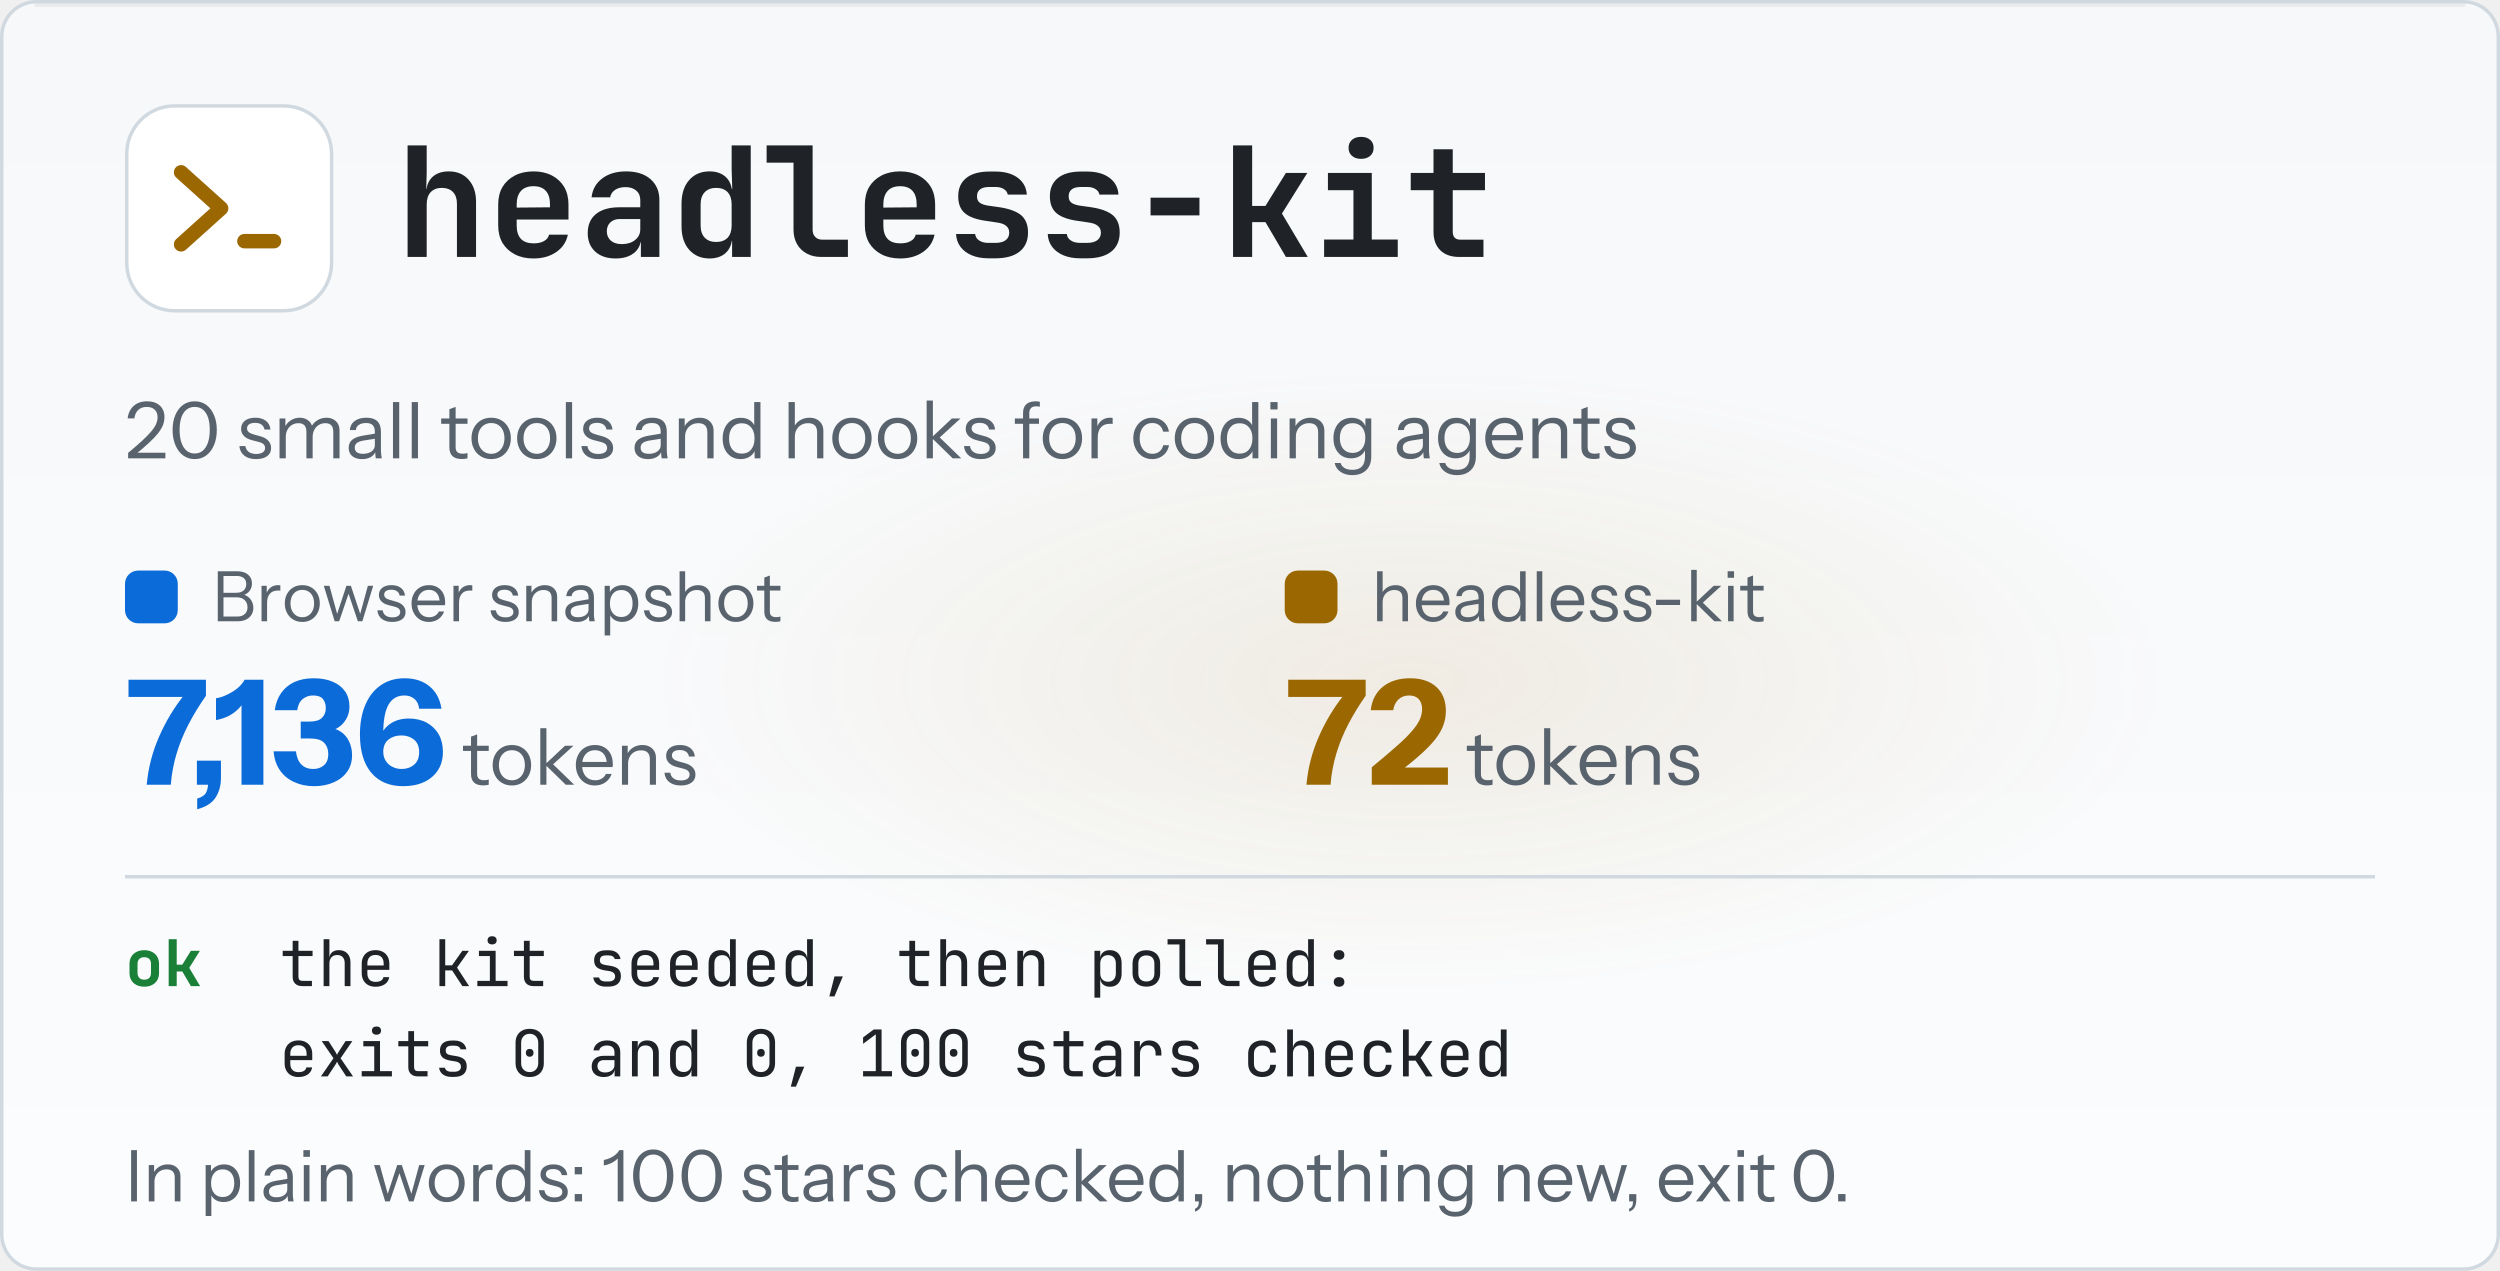
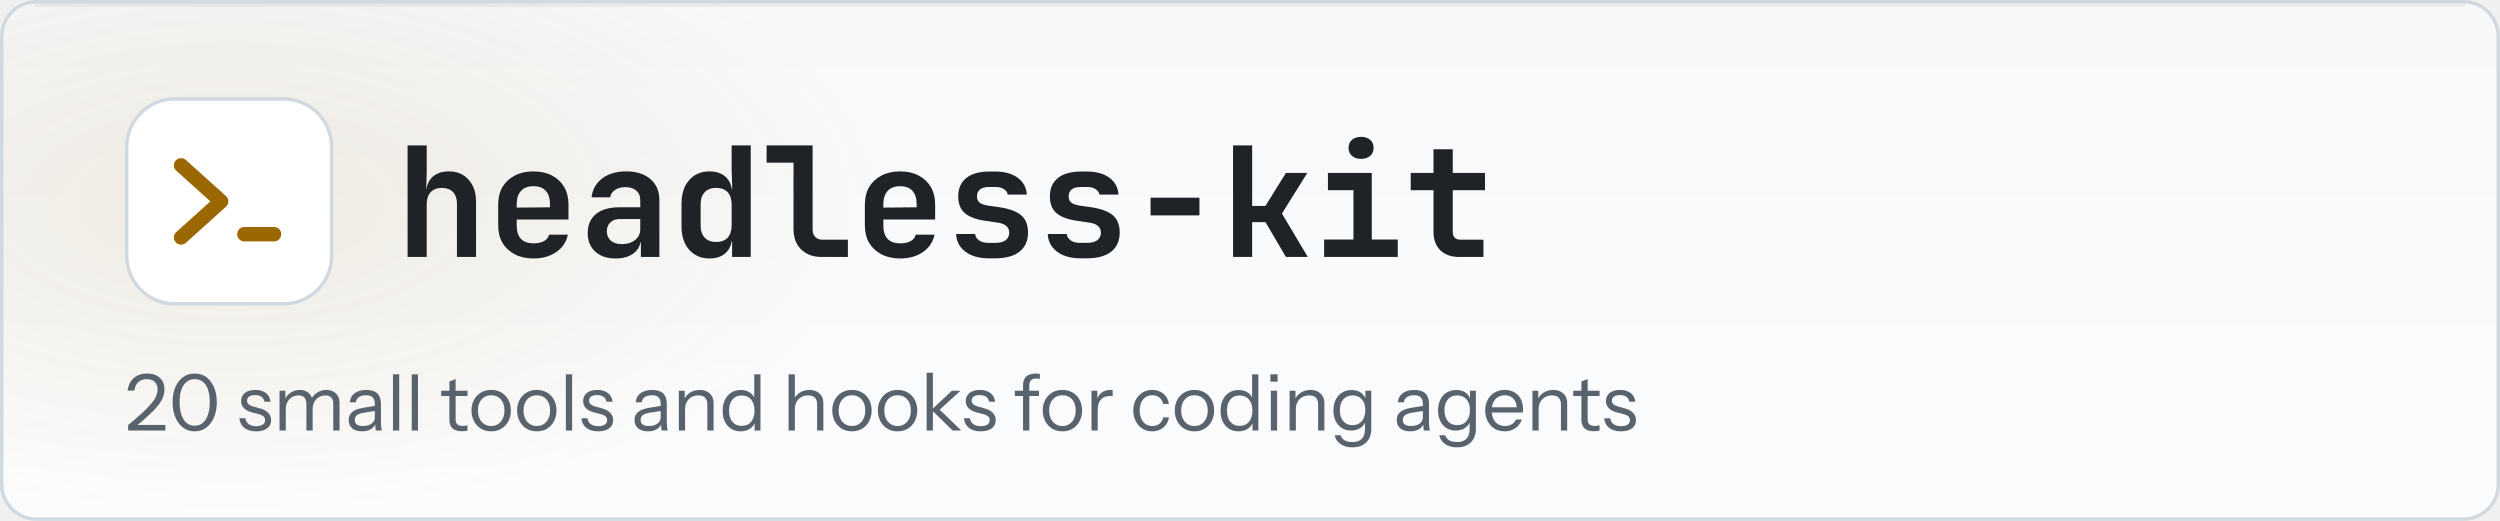
- <svg xmlns="http://www.w3.org/2000/svg" width="720" height="366" viewBox="0 0 720 366" role="img" aria-labelledby="t d">
+ <svg xmlns="http://www.w3.org/2000/svg" width="720" height="150" viewBox="0 0 720 150" role="img" aria-labelledby="t d">
  <style>
.pu{animation:pu 2.6s ease-in-out infinite alternate}@keyframes pu{from{opacity:.4}}.bl{animation:bl 1.3s steps(1) infinite}@keyframes bl{50%{opacity:0}}@media (prefers-reduced-motion: reduce){*{animation:none!important}}
</style>
  <defs>
    <path id="mb0" d="M77 0V730H202V550L199 445H233L199 416Q199 484 238 522Q278 560 347 560Q428 560 476 506Q525 452 525 361V0H400V348Q400 398 374 425Q348 452 301 452Q255 452 228 424Q202 396 202 344V0Z" />
    <path id="mb1" d="M301 -10Q231 -10 179 17Q127 44 98 92Q70 141 70 206V344Q70 409 98 458Q127 506 179 533Q231 560 301 560Q370 560 422 533Q473 506 502 458Q530 409 530 344V245H191V206Q191 148 219 118Q247 89 302 89Q344 89 370 104Q396 118 403 146H526Q512 75 450 32Q389 -10 301 -10ZM409 315V345Q409 402 382 432Q355 463 301 463Q247 463 219 432Q191 401 191 344V323L418 325Z" />
    <path id="mb2" d="M239 -10Q154 -10 105 35Q56 80 56 156Q56 237 110 281Q164 325 263 325H400V372Q400 412 374 434Q348 457 303 457Q262 457 235 439Q208 421 203 390H81Q90 468 151 514Q212 560 307 560Q408 560 466 510Q525 459 525 373V0H404V96H384L404 123Q404 62 359 26Q314 -10 239 -10ZM280 84Q333 84 366 111Q400 138 400 181V248H265Q227 248 204 226Q181 204 181 168Q181 129 208 106Q234 84 280 84Z" />
    <path id="mb3" d="M253 -10Q171 -10 120 47Q70 104 70 200V349Q70 446 120 503Q170 560 253 560Q321 560 361 522Q401 483 401 416L373 445H402L398 576V730H523V0H401V105H373L401 134Q401 67 361 28Q321 -10 253 -10ZM297 98Q345 98 372 126Q398 155 398 206V344Q398 395 372 424Q345 452 297 452Q249 452 222 424Q195 396 195 344V206Q195 154 222 126Q249 98 297 98Z" />
    <path id="mb4" d="M384 0Q330 0 290 22Q249 44 226 84Q203 125 203 178V617H27V730H328V178Q328 148 346 130Q363 113 393 113H559V0Z" />
    <path id="mb5" d="M279 -9Q216 -9 169 11Q122 31 96 66Q69 102 67 150H192Q194 124 218 108Q241 92 279 92H323Q369 92 392 110Q415 128 415 159Q415 188 394 204Q374 221 331 226L263 236Q169 249 125 286Q81 323 81 397Q81 474 133 516Q185 559 286 559H324Q416 559 471 518Q526 477 530 408H405Q402 430 380 444Q359 458 324 458H286Q243 458 224 442Q204 427 204 397Q204 369 221 356Q238 342 276 336L347 326Q445 312 492 274Q538 235 538 160Q538 80 484 36Q429 -9 323 -9Z" />
    <path id="mb6" d="M140 272V388H460V272Z" />
    <path id="mb7" d="M80 0V730H205V334H292L426 550H566L400 284L569 0H426L292 228H205V0Z" />
    <path id="mb8" d="M76 0V114H268V437H101V550H388V114H558V0ZM318 642Q280 642 258 662Q236 681 236 714Q236 747 258 766Q280 786 318 786Q356 786 378 766Q400 747 400 714Q400 681 378 662Q356 642 318 642Z" />
    <path id="mb9" d="M360 0Q281 0 236 44Q192 88 192 165V437H43V550H192V705H318V550H529V437H318V165Q318 113 369 113H519V0Z" />
    <path id="ss10" d="M40 0V70Q148 159 220 226Q293 293 336 345Q380 397 398 440Q417 484 417 526Q417 588 380 623Q343 658 278 658Q211 658 170 620Q129 582 120 511H34Q44 609 110 670Q175 730 284 730Q385 730 445 676Q505 622 505 528Q505 477 486 426Q466 375 422 319Q377 263 304 196Q232 128 125 43L106 72H517V0Z" />
    <path id="ss11" d="M333 -10Q248 -10 184 38Q121 85 86 170Q50 254 50 363Q50 472 85 554Q120 637 184 684Q248 730 333 730Q418 730 482 684Q545 637 580 554Q616 472 616 363Q616 253 580 169Q545 85 482 38Q418 -10 333 -10ZM333 62Q394 62 437 98Q480 135 503 202Q526 270 526 364Q526 457 504 523Q481 589 438 624Q395 658 333 658Q271 658 228 623Q185 588 162 522Q140 457 140 364Q140 270 163 202Q186 134 229 98Q272 62 333 62Z" />
    <path id="ss12" d="M253 -10Q159 -10 103 34Q47 77 39 157H116Q123 108 159 82Q195 56 255 56Q308 56 338 76Q368 96 368 133Q368 159 351 178Q334 198 283 211L201 232Q131 250 96 288Q61 325 61 377Q61 443 110 482Q159 520 243 520Q326 520 378 480Q430 440 437 369H360Q353 410 322 432Q291 454 240 454Q191 454 164 436Q137 417 137 383Q137 357 156 338Q176 319 222 306L302 284Q373 265 409 226Q445 187 445 132Q445 65 394 28Q343 -10 253 -10Z" />
    <path id="ss13" d="M80 0V510H155V390H160V0ZM424 0V338Q424 396 398 423Q372 450 323 450Q277 450 240 428Q203 406 182 367Q160 328 160 276L147 397Q173 454 225 487Q277 520 338 520Q412 520 458 476Q504 433 504 359V0ZM768 0V338Q768 396 742 423Q716 450 667 450Q621 450 584 428Q547 406 526 367Q504 328 504 276L484 397Q510 454 564 487Q618 520 680 520Q754 520 801 476Q848 433 848 359V0Z" />
    <path id="ss14" d="M393 0Q389 17 388 39Q386 61 386 95H381V339Q381 397 354 424Q328 452 269 452Q211 452 176 428Q142 405 138 362H61Q66 436 123 478Q180 520 272 520Q367 520 413 475Q459 430 459 340V95Q459 73 462 50Q465 26 470 0ZM218 -10Q139 -10 92 28Q46 67 46 134Q46 201 92 238Q138 275 226 290L404 320V254L238 228Q182 219 153 198Q124 177 124 137Q124 98 150 78Q177 58 229 58Q296 58 338 88Q381 119 381 168L394 97Q378 46 332 18Q285 -10 218 -10Z" />
    <path id="ss15" d="M80 0V720H160V0Z" />
    <path id="ss16" d="M284 -9Q199 -9 160 30Q122 68 122 141V629L202 659V142Q202 99 224 79Q246 59 296 59Q316 59 330 62Q345 64 354 68V0Q344 -4 326 -6Q307 -9 284 -9ZM17 442V510H354V442Z" />
    <path id="ss17" d="M292 -10Q217 -10 160 25Q103 60 72 120Q40 181 40 257Q40 334 72 393Q104 452 160 486Q217 520 292 520Q368 520 424 486Q481 452 512 393Q544 334 544 257Q544 181 512 120Q481 60 424 25Q368 -10 292 -10ZM292 58Q344 58 382 84Q420 109 441 154Q462 199 462 258Q462 346 416 399Q369 452 292 452Q216 452 169 399Q122 346 122 258Q122 199 143 154Q164 109 202 84Q241 58 292 58Z" />
    <path id="ss18" d="M80 0V510H155V390H160V0ZM445 0V334Q445 392 416 421Q387 450 330 450Q280 450 242 428Q203 406 182 367Q160 328 160 276L147 397Q173 454 226 487Q280 520 348 520Q428 520 476 474Q525 429 525 355V0Z" />
    <path id="ss19" d="M451 0V119L461 116Q442 58 392 24Q341 -10 271 -10Q202 -10 150 23Q99 56 70 115Q42 174 42 253Q42 333 71 393Q100 453 152 486Q204 519 274 519Q346 519 395 484Q444 449 462 385L446 383V720H526V0ZM286 60Q363 60 406 112Q450 165 450 256Q450 345 406 397Q362 449 286 449Q210 449 167 397Q124 345 124 253Q124 163 167 112Q210 60 286 60Z" />
    <path id="ss20" d="M80 0V720H160V0ZM445 0V334Q445 392 416 421Q387 450 330 450Q280 450 242 428Q203 406 182 367Q160 328 160 276L147 397Q173 454 226 487Q280 520 348 520Q428 520 476 474Q525 429 525 355V0Z" />
    <path id="ss21" d="M80 0V740H160V0ZM413 0 142 265 403 510H513L220 242L225 289L523 0Z" />
    <path id="ss22" d="M122 0V582Q122 652 162 691Q203 730 286 730Q306 730 318 728Q329 726 337 723V660Q330 662 318 664Q305 666 291 666Q245 666 224 643Q202 620 202 578V0ZM17 442V510H326V442Z" />
    <path id="ss23" d="M80 0V510H155V380H160V0ZM160 266 147 387Q165 452 211 486Q257 520 317 520Q342 520 351 516V439Q346 441 337 442Q328 442 315 442Q239 442 200 396Q160 351 160 266Z" />
    <path id="ss24" d="M282 -10Q212 -10 158 24Q103 59 72 120Q40 180 40 257Q40 334 72 393Q103 452 158 486Q212 520 281 520Q338 520 384 498Q429 476 458 436Q488 395 496 341H422Q412 390 376 421Q340 452 283 452Q234 452 198 428Q162 404 142 360Q122 316 122 257Q122 198 142 153Q162 108 198 83Q235 58 284 58Q339 58 376 88Q413 119 423 168H497Q488 115 458 74Q427 34 382 12Q337 -10 282 -10Z" />
    <path id="ss25" d="M80 0V510H160V0ZM74 626V720H166V626Z" />
    <path id="ss26" d="M283 -215Q192 -215 132 -172Q71 -130 58 -60H134Q145 -100 184 -124Q222 -147 288 -147Q366 -147 406 -104Q446 -62 446 20V129L456 127Q439 69 388 34Q337 0 267 0Q200 0 149 32Q98 65 70 123Q42 181 42 258Q42 336 71 395Q100 454 152 486Q205 519 275 519Q347 519 396 484Q444 449 460 384L451 383V510H526V20Q526 -89 461 -152Q396 -215 283 -215ZM287 69Q362 69 406 121Q450 173 450 262Q450 349 406 400Q362 450 287 450Q211 450 168 399Q124 348 124 259Q124 172 168 120Q212 69 287 69Z" />
    <path id="ss27" d="M289 -10Q216 -10 160 24Q104 59 72 119Q40 179 40 257Q40 335 72 394Q103 454 160 487Q217 520 291 520Q362 520 414 489Q467 458 496 402Q524 346 524 270Q524 260 524 251Q523 242 521 231H100V298H472L446 261Q446 353 406 402Q365 452 291 452Q215 452 168 400Q122 347 122 258Q122 167 168 112Q215 58 293 58Q342 58 379 80Q416 101 433 141H509Q484 71 426 30Q367 -10 289 -10Z" />
-     <path id="sb28" d="M149 0Q164 171 234 330Q303 488 410 621V602H24V720H555V610Q487 513 436 415Q385 317 354 214Q323 112 314 0Z" />
-     <path id="sb29" d="M62 -168V-95Q109 -81 123 -54Q137 -27 137 16L198 0H60V165H225V48Q225 -31 188 -88Q151 -145 62 -168Z" />
-     <path id="sb30" d="M185 0V588L202 573Q187 542 159 516Q131 489 94 470Q56 452 10 443V593Q47 598 87 618Q127 637 160 664Q192 692 206 720H335V0Z" />
-     <path id="sb31" d="M298 -10Q222 -10 162 18Q101 45 64 98Q26 152 20 229H173Q181 167 211 138Q241 108 292 108Q336 108 366 134Q395 160 395 210Q395 258 366 288Q338 317 270 317H206V433H267Q326 433 352 459Q378 485 378 525Q378 563 358 588Q338 612 290 612Q249 612 219 587Q189 562 182 511H28Q37 579 71 628Q105 677 162 704Q219 730 295 730Q371 730 426 706Q480 683 510 640Q540 597 540 537Q540 487 517 449Q494 411 460 390Q425 369 390 369L389 390Q442 390 480 364Q518 339 538 296Q558 254 558 202Q558 137 524 89Q490 41 431 16Q372 -10 298 -10Z" />
-     <path id="sb32" d="M327 -10Q185 -10 108 82Q30 175 30 344Q30 463 68 550Q105 636 174 683Q243 730 336 730Q441 730 508 674Q574 619 589 521H436Q431 565 404 588Q376 612 335 612Q262 612 226 549Q190 486 190 354V289L159 298Q170 346 198 381Q226 416 268 435Q311 454 364 454Q434 454 487 426Q540 397 570 346Q599 294 599 225Q599 154 566 101Q532 48 471 19Q410 -10 327 -10ZM316 108Q367 108 402 138Q436 167 436 224Q436 281 400 310Q365 338 314 338Q262 338 226 310Q190 281 190 226Q190 189 208 162Q225 136 254 122Q282 108 316 108Z" />
-     <path id="ss33" d="M140 0V68H370Q436 68 475 104Q514 140 514 201Q514 266 473 305Q432 344 363 344H140V410H352Q420 410 458 443Q496 476 496 536Q496 592 460 622Q425 652 357 652H140V720H364Q463 720 520 673Q578 626 578 545Q578 494 555 454Q532 414 492 392Q452 369 400 369L405 390Q460 390 504 364Q547 338 572 294Q598 249 598 192Q598 135 570 92Q543 48 493 24Q443 0 377 0ZM86 0V720H168V0Z" />
-     <path id="ss34" d="M184 0 28 510H109L229 73H209L353 510H418L563 73H543L662 510H739L583 0H518L374 427H395L249 0Z" />
-     <path id="ss35" d="M332 -9Q260 -9 211 26Q162 61 144 125L160 127V-205H80V510H155V391L144 394Q163 453 216 486Q269 520 339 520Q407 520 458 487Q508 454 536 395Q564 336 564 257Q564 177 535 117Q506 57 454 24Q402 -9 332 -9ZM320 61Q396 61 439 114Q482 166 482 257Q482 347 439 398Q396 450 320 450Q244 450 200 398Q156 345 156 254Q156 165 200 113Q244 61 320 61Z" />
-     <path id="sb36" d="M25 0V120Q124 201 190 260Q257 318 296 363Q336 408 353 445Q370 482 370 519Q370 563 346 588Q323 612 281 612Q237 612 208 585Q179 558 172 511H18Q29 613 101 672Q173 730 287 730Q403 730 468 670Q533 611 533 505Q533 455 516 409Q500 363 462 314Q424 265 358 206Q293 148 195 73L158 118H547V0Z" />
-     <path id="ss37" d="M80 234V310H426V234Z" />
-     <path id="mb38" d="M300 -9Q230 -9 178 18Q127 44 98 92Q70 141 70 207V343Q70 409 98 458Q127 506 178 532Q230 559 300 559Q371 559 422 532Q473 506 502 458Q530 409 530 344V207Q530 141 502 92Q473 44 422 18Q371 -9 300 -9ZM300 100Q350 100 378 128Q405 155 405 207V343Q405 396 378 423Q350 450 300 450Q251 450 223 423Q195 396 195 343V207Q195 155 223 128Q251 100 300 100Z" />
-     <path id="mo39" d="M360 0Q289 0 250 38Q210 76 210 145V468H55V550H210V705H300V550H520V468H300V145Q300 82 360 82H510V0Z" />
-     <path id="mo40" d="M92 0V730H182V550V445H201L182 424Q182 489 221 524Q260 560 329 560Q412 560 461 509Q510 458 510 370V0H420V360Q420 419 388 452Q357 484 303 484Q247 484 214 449Q182 414 182 350V0Z" />
-     <path id="mo41" d="M300 -10Q235 -10 186 16Q138 42 112 90Q85 137 85 200V350Q85 414 112 461Q138 508 186 534Q235 560 300 560Q365 560 414 534Q462 508 488 461Q515 414 515 350V253H173V200Q173 135 206 100Q239 66 300 66Q352 66 384 84Q416 103 423 140H513Q504 71 446 30Q387 -10 300 -10ZM427 313V350Q427 415 394 450Q362 485 300 485Q239 485 206 450Q173 415 173 350V321H434Z" />
-     <path id="mo42" d="M95 0V730H185V323H291L451 550H554L369 288L557 0H452L292 245H185V0Z" />
-     <path id="mo43" d="M85 0V82H280V468H110V550H370V82H555V0ZM315 649Q282 649 263 666Q244 683 244 712Q244 742 263 760Q282 777 315 777Q348 777 367 760Q386 742 386 712Q386 683 367 666Q348 649 315 649Z" />
-     <path id="mo44" d="M283 -8Q227 -8 186 10Q144 27 120 59Q95 91 90 135H180Q186 106 212 89Q239 72 283 72H325Q378 72 404 94Q430 115 430 151Q430 186 406 206Q383 227 337 234L263 246Q182 260 142 296Q103 333 103 403Q103 477 150 518Q197 558 291 558H329Q408 558 456 521Q504 484 514 421H424Q418 447 394 462Q370 478 329 478H291Q240 478 216 459Q193 440 193 402Q193 368 213 352Q233 336 276 329L350 317Q439 303 480 265Q520 227 520 155Q520 79 472 36Q423 -8 325 -8Z" />
-     <path id="mo45" d="M268 -10Q186 -10 136 45Q85 100 85 194V355Q85 450 135 505Q185 560 268 560Q336 560 377 523Q418 486 418 424L400 445H420L418 570V730H508V0H418V105H400L418 126Q418 63 377 26Q336 -10 268 -10ZM298 68Q354 68 386 103Q418 138 418 200V350Q418 412 386 447Q354 482 298 482Q241 482 208 448Q175 414 175 350V200Q175 136 208 102Q241 68 298 68Z" />
-     <path id="mo46" d="M165 -160 245 151H375L245 -160Z" />
-     <path id="mo47" d="M92 0V550H182V445H201L182 424Q182 489 221 524Q260 560 329 560Q412 560 461 509Q510 458 510 370V0H420V360Q420 419 388 450Q357 482 303 482Q247 482 214 448Q182 414 182 350V0Z" />
-     <path id="mo48" d="M92 -180V550H182V445H200L182 424Q182 487 224 524Q265 560 333 560Q416 560 466 506Q515 451 515 356V195Q515 132 492 86Q470 40 430 15Q389 -10 333 -10Q266 -10 224 27Q182 64 182 126L200 105H180L182 -20V-180ZM303 68Q360 68 392 102Q425 136 425 200V350Q425 414 392 448Q360 482 303 482Q248 482 215 447Q182 412 182 350V200Q182 138 215 103Q248 68 303 68Z" />
-     <path id="mo49" d="M300 -8Q234 -8 186 17Q138 42 112 90Q85 137 85 202V348Q85 414 112 461Q138 508 186 533Q234 558 300 558Q366 558 414 533Q462 508 488 461Q515 414 515 349V202Q515 137 488 90Q462 42 414 17Q366 -8 300 -8ZM300 72Q359 72 392 105Q425 138 425 202V348Q425 412 392 445Q359 478 300 478Q242 478 208 445Q175 412 175 348V202Q175 138 208 105Q242 72 300 72Z" />
-     <path id="mo50" d="M375 0Q327 0 291 19Q255 38 235 73Q215 108 215 155V648H30V730H305V155Q305 121 324 102Q343 82 375 82H550V0Z" />
-     <path id="mo51" d="M300 410Q263 410 240 430Q217 451 217 485Q217 519 240 540Q263 560 300 560Q338 560 360 540Q383 519 383 485Q383 451 360 430Q338 410 300 410ZM300 -10Q263 -10 240 10Q217 31 217 65Q217 99 240 120Q263 140 300 140Q338 140 360 120Q383 99 383 65Q383 31 360 10Q338 -10 300 -10Z" />
-     <path id="mo52" d="M50 0 245 283 62 550H168L277 380Q284 369 290 356Q297 343 301 335Q304 343 310 356Q317 369 324 380L434 550H539L356 282L550 0H444L326 180Q319 191 312 206Q306 220 301 229Q297 220 290 206Q282 191 274 180L155 0Z" />
-     <path id="mo53" d="M300 -10Q233 -10 184 16Q134 43 107 92Q80 140 80 205V525Q80 591 107 639Q134 687 184 714Q233 740 300 740Q368 740 417 714Q466 687 493 639Q520 591 520 525V205Q520 140 493 92Q466 43 416 16Q367 -10 300 -10ZM300 67Q360 67 396 106Q433 144 433 205V525Q433 586 396 624Q360 663 300 663Q240 663 204 624Q167 586 167 525V205Q167 144 204 106Q240 67 300 67ZM300 306Q273 306 256 323Q240 340 240 368Q240 395 256 412Q273 428 300 428Q327 428 344 412Q360 395 360 368Q360 340 344 323Q327 306 300 306Z" />
-     <path id="mo54" d="M252 -10Q165 -10 115 34Q65 79 65 155Q65 232 115 276Q165 320 250 320H420V375Q420 426 390 454Q359 481 303 481Q254 481 221 460Q188 440 183 405H93Q102 476 160 518Q218 560 305 560Q400 560 455 511Q510 462 510 378V0H422V105H407L422 120Q422 60 376 25Q329 -10 252 -10ZM274 61Q338 61 379 93Q420 125 420 175V253H252Q207 253 181 228Q155 203 155 160Q155 114 186 88Q218 61 274 61Z" />
-     <path id="mo55" d="M90 0V82H288V655L90 507V607L255 730H378V82H540V0Z" />
-     <path id="mo56" d="M111 0V550H199V445H220L191 380Q191 469 230 514Q268 560 344 560Q431 560 482 506Q534 451 534 358V325H444V350Q444 415 412 450Q381 484 323 484Q266 484 234 449Q201 414 201 350V0Z" />
-     <path id="mo57" d="M304 -10Q238 -10 188 15Q139 40 112 88Q85 135 85 200V350Q85 416 112 463Q139 510 188 535Q238 560 304 560Q399 560 457 509Q515 458 518 370H428Q425 423 392 452Q360 480 304 480Q245 480 210 446Q175 413 175 351V200Q175 138 210 104Q245 70 304 70Q360 70 392 99Q425 128 428 180H518Q515 92 457 41Q399 -10 304 -10Z" />
-     <path id="ss58" d="M86 0V720H168V0Z" />
-     <path id="ss59" d="M76 0V103H179V0ZM76 380V483H179V380Z" />
-     <path id="ss60" d="M225 0V638L246 633Q234 606 200 579Q166 552 122 532Q77 512 30 505V582Q77 590 120 610Q163 630 196 658Q230 687 246 720H305V0Z" />
-     <path id="ss61" d="M77 -144V-103Q106 -92 119 -68Q132 -45 132 3L163 0H77V102H178V21Q178 -43 154 -85Q130 -127 77 -144Z" />
-     <path id="ss62" d="M426 0 257 237 55 510H148L304 291L519 0ZM262 287 422 510H512L304 233ZM296 232 123 0H32L257 289Z" />
-     <path id="ss63" d="M76 0V103H179V0Z" />
    <linearGradient id="band" x1="0" y1="0" x2="0" y2="1">
      <stop offset="0" stop-color="#f6f8fa" />
      <stop offset="1" stop-color="#fbfcfd" />
    </linearGradient>
    <radialGradient id="glow-kit">
      <stop offset="0" stop-color="#9a6700" stop-opacity="0.10" />
      <stop offset="1" stop-color="#9a6700" stop-opacity="0" />
    </radialGradient>
    <clipPath id="bc0">
-       <rect x="1" y="1" width="718" height="364" rx="10" />
+       <rect x="1" y="1" width="718" height="148" rx="10" />
    </clipPath>
  </defs>
-   <rect x="0.5" y="0.5" width="719" height="365" rx="10" fill="url(#band)" stroke="#d1d9e0" />
+   <rect x="0.5" y="0.5" width="719" height="149" rx="10" fill="url(#band)" stroke="#d1d9e0" />
  <g clip-path="url(#bc0)">
-     <ellipse class="pu" cx="406" cy="196" rx="220" ry="90" fill="url(#glow-kit)" />
+     <ellipse class="pu" cx="66" cy="58" rx="190" ry="90" fill="url(#glow-kit)" />
  </g>
  <path d="M10 1.5h700" stroke="#1f2328" stroke-opacity="0.06" />
-   <rect x="36.5" y="30.5" width="59" height="59" rx="13.8" fill="#ffffff" stroke="#d1d9e0" />
-   <path d="M52.15 49.62l11.54 10.38l-11.54 10.38" fill="none" stroke="#9a6700" stroke-width="4.15" stroke-linecap="round" stroke-linejoin="round" />
-   <rect class="bl" x="68.31" y="67.38" width="12.69" height="4.15" rx="2.08" fill="#9a6700" />
+   <rect x="36.5" y="28.5" width="59" height="59" rx="13.8" fill="#ffffff" stroke="#d1d9e0" />
+   <path d="M52.15 47.62l11.54 10.38l-11.54 10.38" fill="none" stroke="#9a6700" stroke-width="4.15" stroke-linecap="round" stroke-linejoin="round" />
+   <rect class="bl" x="68.31" y="65.38" width="12.69" height="4.15" rx="2.08" fill="#9a6700" />
  <g fill="#1f2328">
    <g transform="translate(114 74) scale(0.044 -0.044)">
      <use href="#mb0" x="0" />
      <use href="#mb1" x="600" />
      <use href="#mb2" x="1200" />
      <use href="#mb3" x="1800" />
      <use href="#mb4" x="2400" />
      <use href="#mb1" x="3000" />
      <use href="#mb5" x="3600" />
      <use href="#mb5" x="4200" />
      <use href="#mb6" x="4800" />
      <use href="#mb7" x="5400" />
      <use href="#mb8" x="6000" />
      <use href="#mb9" x="6600" />
    </g>
  </g>
  <g fill="#59636e">
-     <g transform="translate(36 132) scale(0.0225 -0.0225)">
+     <g transform="translate(36 124) scale(0.0225 -0.0225)">
      <use href="#ss10" x="0" />
      <use href="#ss11" x="559" />
      <use href="#ss12" x="1425" />
      <use href="#ss13" x="1898" />
      <use href="#ss14" x="2817" />
      <use href="#ss15" x="3350" />
      <use href="#ss15" x="3590" />
      <use href="#ss16" x="4030" />
      <use href="#ss17" x="4395" />
      <use href="#ss17" x="4979" />
      <use href="#ss15" x="5563" />
      <use href="#ss12" x="5803" />
      <use href="#ss14" x="6476" />
      <use href="#ss18" x="7009" />
      <use href="#ss19" x="7608" />
      <use href="#ss20" x="8414" />
      <use href="#ss17" x="9013" />
      <use href="#ss17" x="9597" />
      <use href="#ss21" x="10181" />
      <use href="#ss12" x="10700" />
      <use href="#ss22" x="11373" />
      <use href="#ss17" x="11707" />
      <use href="#ss23" x="12291" />
      <use href="#ss24" x="12866" />
      <use href="#ss17" x="13397" />
      <use href="#ss19" x="13981" />
      <use href="#ss25" x="14587" />
      <use href="#ss18" x="14827" />
      <use href="#ss26" x="15426" />
      <use href="#ss14" x="16232" />
      <use href="#ss26" x="16765" />
      <use href="#ss27" x="17371" />
      <use href="#ss18" x="17935" />
      <use href="#ss16" x="18520" />
      <use href="#ss12" x="18895" />
    </g>
  </g>
-   <rect x="36" y="164.32" width="15.2" height="15.2" rx="3.8" fill="#0b6bd8" />
-   <g fill="#59636e">
-     <g transform="translate(61 178.92) scale(0.02 -0.02)">
-       <use href="#ss33" x="0" />
-       <use href="#ss23" x="636" />
-       <use href="#ss17" x="1011" />
-       <use href="#ss34" x="1585" />
-       <use href="#ss12" x="2345" />
-       <use href="#ss27" x="2836" />
-       <use href="#ss23" x="3400" />
-       <use href="#ss12" x="3975" />
-       <use href="#ss18" x="4448" />
-       <use href="#ss14" x="5044" />
-       <use href="#ss35" x="5577" />
-       <use href="#ss12" x="6183" />
-       <use href="#ss20" x="6656" />
-       <use href="#ss17" x="7255" />
-       <use href="#ss16" x="7834" />
-     </g>
-   </g>
-   <g fill="#0b6bd8">
-     <g transform="translate(36 226) scale(0.042 -0.042)">
-       <use href="#sb28" x="0" />
-       <use href="#sb29" x="433" />
-       <use href="#sb30" x="614" />
-       <use href="#sb31" x="999" />
-       <use href="#sb32" x="1581" />
-     </g>
-   </g>
-   <g fill="#59636e">
-     <g transform="translate(128.57 226) scale(0.022 -0.022)">
-       <use href="#ss16" x="200" />
-       <use href="#ss17" x="565" />
-       <use href="#ss21" x="1149" />
-       <use href="#ss27" x="1654" />
-       <use href="#ss18" x="2218" />
-       <use href="#ss12" x="2815" />
-     </g>
-   </g>
-   <rect x="370" y="164.32" width="15.2" height="15.2" rx="3.8" fill="#9a6700" />
-   <g fill="#59636e">
-     <g transform="translate(395 178.92) scale(0.02 -0.02)">
-       <use href="#ss20" x="0" />
-       <use href="#ss27" x="599" />
-       <use href="#ss14" x="1160" />
-       <use href="#ss19" x="1693" />
-       <use href="#ss15" x="2299" />
-       <use href="#ss27" x="2539" />
-       <use href="#ss12" x="3103" />
-       <use href="#ss12" x="3586" />
-       <use href="#ss37" x="4017" />
-       <use href="#ss21" x="4523" />
-       <use href="#ss25" x="5054" />
-       <use href="#ss16" x="5292" />
-     </g>
-   </g>
-   <g fill="#9a6700">
-     <g transform="translate(370 226) scale(0.042 -0.042)">
-       <use href="#sb28" x="0" />
-       <use href="#sb36" x="572" />
-     </g>
-   </g>
-   <g fill="#59636e">
-     <g transform="translate(417.67 226) scale(0.022 -0.022)">
-       <use href="#ss16" x="200" />
-       <use href="#ss17" x="565" />
-       <use href="#ss21" x="1149" />
-       <use href="#ss27" x="1654" />
-       <use href="#ss18" x="2218" />
-       <use href="#ss12" x="2815" />
-     </g>
-   </g>
-   <path d="M36 252.5H684" stroke="#d1d9e0" />
-   <g fill="#1a7f37">
-     <g transform="translate(36 284) scale(0.0185 -0.0185)">
-       <use href="#mb38" x="0" />
-       <use href="#mb7" x="600" />
-     </g>
-   </g>
-   <g fill="#1f2328">
-     <g transform="translate(80.4 284) scale(0.0185 -0.0185)">
-       <use href="#mo39" x="0" />
-       <use href="#mo40" x="600" />
-       <use href="#mo41" x="1200" />
-       <use href="#mo42" x="2400" />
-       <use href="#mo43" x="3000" />
-       <use href="#mo39" x="3600" />
-       <use href="#mo44" x="4800" />
-       <use href="#mo41" x="5400" />
-       <use href="#mo41" x="6000" />
-       <use href="#mo45" x="6600" />
-       <use href="#mo41" x="7200" />
-       <use href="#mo45" x="7800" />
-       <use href="#mo46" x="8400" />
-       <use href="#mo39" x="9600" />
-       <use href="#mo40" x="10200" />
-       <use href="#mo41" x="10800" />
-       <use href="#mo47" x="11400" />
-       <use href="#mo48" x="12600" />
-       <use href="#mo49" x="13200" />
-       <use href="#mo50" x="13800" />
-       <use href="#mo50" x="14400" />
-       <use href="#mo41" x="15000" />
-       <use href="#mo45" x="15600" />
-       <use href="#mo51" x="16200" />
-     </g>
-   </g>
-   <g fill="#1f2328">
-     <g transform="translate(80.4 310) scale(0.0185 -0.0185)">
-       <use href="#mo41" x="0" />
-       <use href="#mo52" x="600" />
-       <use href="#mo43" x="1200" />
-       <use href="#mo39" x="1800" />
-       <use href="#mo44" x="2400" />
-       <use href="#mo53" x="3600" />
-       <use href="#mo54" x="4800" />
-       <use href="#mo47" x="5400" />
-       <use href="#mo45" x="6000" />
-       <use href="#mo53" x="7200" />
-       <use href="#mo46" x="7800" />
-       <use href="#mo55" x="9000" />
-       <use href="#mo53" x="9600" />
-       <use href="#mo53" x="10200" />
-       <use href="#mo44" x="11400" />
-       <use href="#mo39" x="12000" />
-       <use href="#mo54" x="12600" />
-       <use href="#mo56" x="13200" />
-       <use href="#mo44" x="13800" />
-       <use href="#mo57" x="15000" />
-       <use href="#mo40" x="15600" />
-       <use href="#mo41" x="16200" />
-       <use href="#mo57" x="16800" />
-       <use href="#mo42" x="17400" />
-       <use href="#mo41" x="18000" />
-       <use href="#mo45" x="18600" />
-     </g>
-   </g>
-   <g fill="#59636e">
-     <g transform="translate(36 346) scale(0.0205 -0.0205)">
-       <use href="#ss58" x="0" />
-       <use href="#ss18" x="254" />
-       <use href="#ss35" x="1053" />
-       <use href="#ss15" x="1659" />
-       <use href="#ss14" x="1899" />
-       <use href="#ss25" x="2432" />
-       <use href="#ss18" x="2672" />
-       <use href="#ss34" x="3471" />
-       <use href="#ss17" x="4228" />
-       <use href="#ss23" x="4812" />
-       <use href="#ss19" x="5170" />
-       <use href="#ss12" x="5776" />
-       <use href="#ss59" x="6242" />
-       <use href="#ss60" x="6697" />
-       <use href="#ss11" x="7088" />
-       <use href="#ss11" x="7769" />
-       <use href="#ss12" x="8635" />
-       <use href="#ss16" x="9108" />
-       <use href="#ss14" x="9485" />
-       <use href="#ss23" x="10018" />
-       <use href="#ss12" x="10378" />
-       <use href="#ss24" x="11051" />
-       <use href="#ss20" x="11584" />
-       <use href="#ss27" x="12183" />
-       <use href="#ss24" x="12747" />
-       <use href="#ss21" x="13280" />
-       <use href="#ss27" x="13785" />
-       <use href="#ss19" x="14349" />
-       <use href="#ss61" x="14955" />
-       <use href="#ss18" x="15410" />
-       <use href="#ss17" x="16009" />
-       <use href="#ss16" x="16588" />
-       <use href="#ss20" x="16965" />
-       <use href="#ss25" x="17564" />
-       <use href="#ss18" x="17804" />
-       <use href="#ss26" x="18403" />
-       <use href="#ss18" x="19209" />
-       <use href="#ss27" x="19808" />
-       <use href="#ss34" x="20363" />
-       <use href="#ss61" x="21054" />
-       <use href="#ss27" x="21509" />
-       <use href="#ss62" x="22038" />
-       <use href="#ss25" x="22579" />
-       <use href="#ss16" x="22817" />
-       <use href="#ss11" x="23394" />
-       <use href="#ss63" x="23992" />
-     </g>
-   </g>
</svg>
